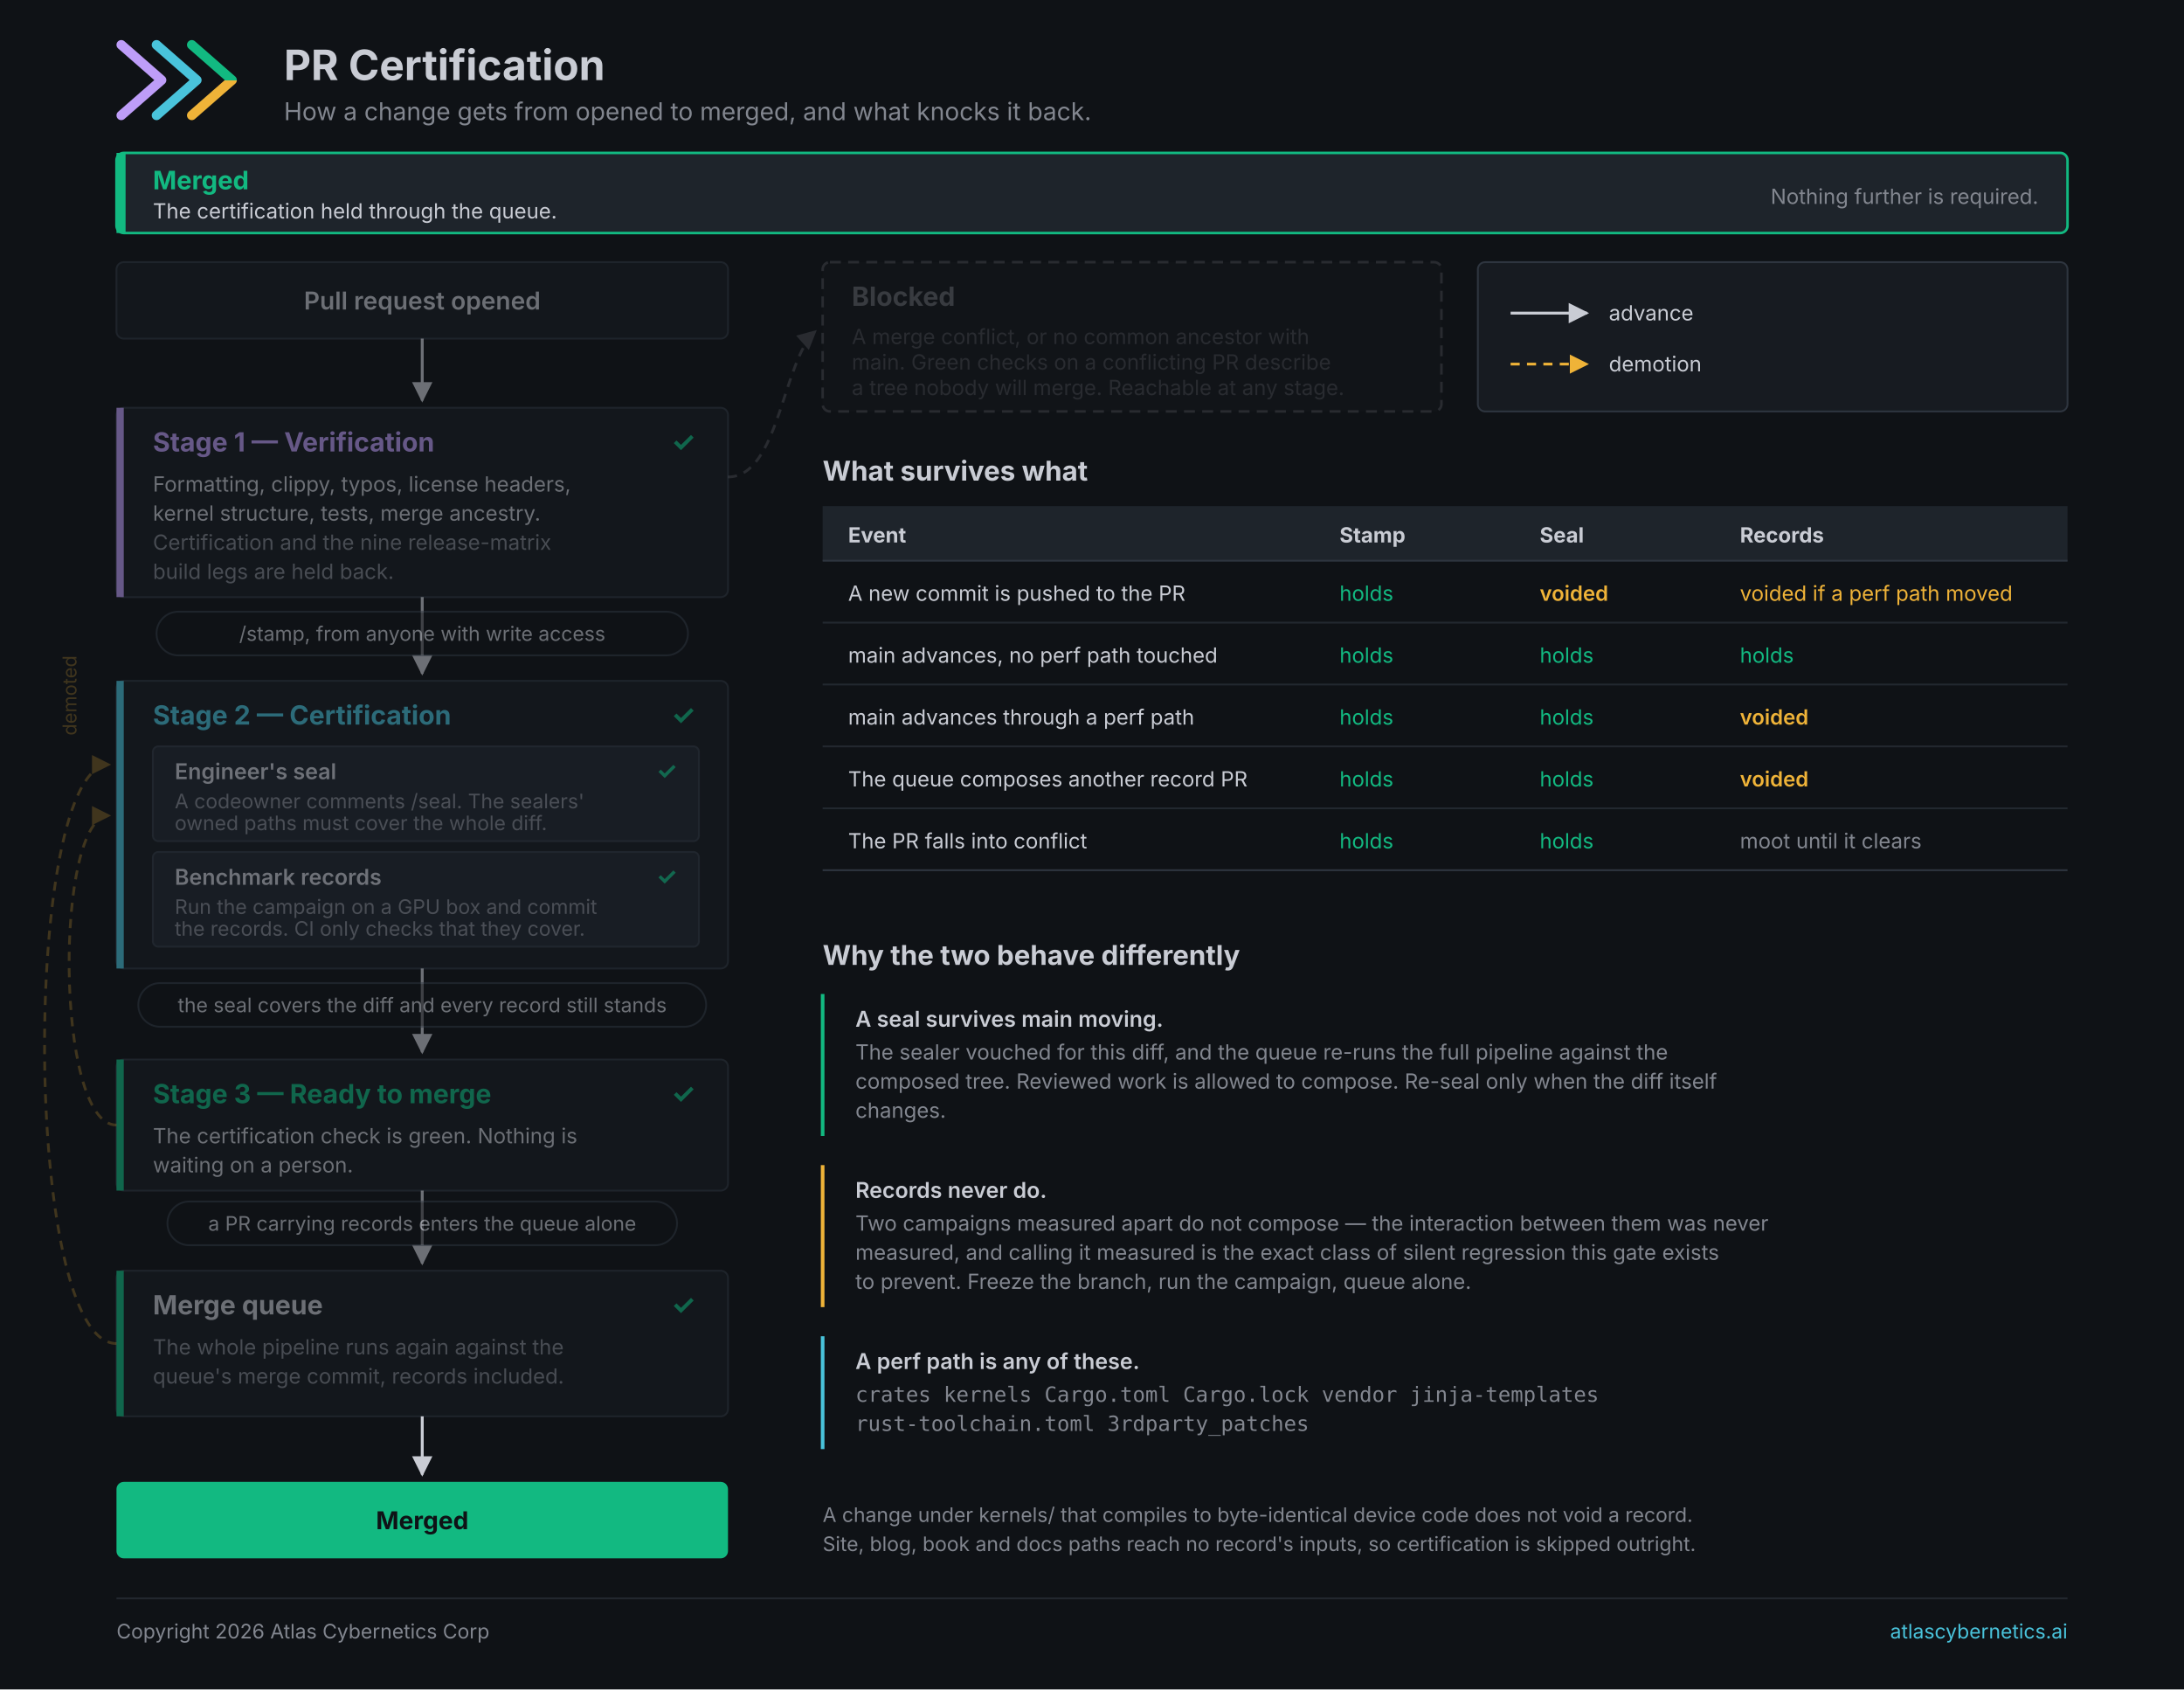
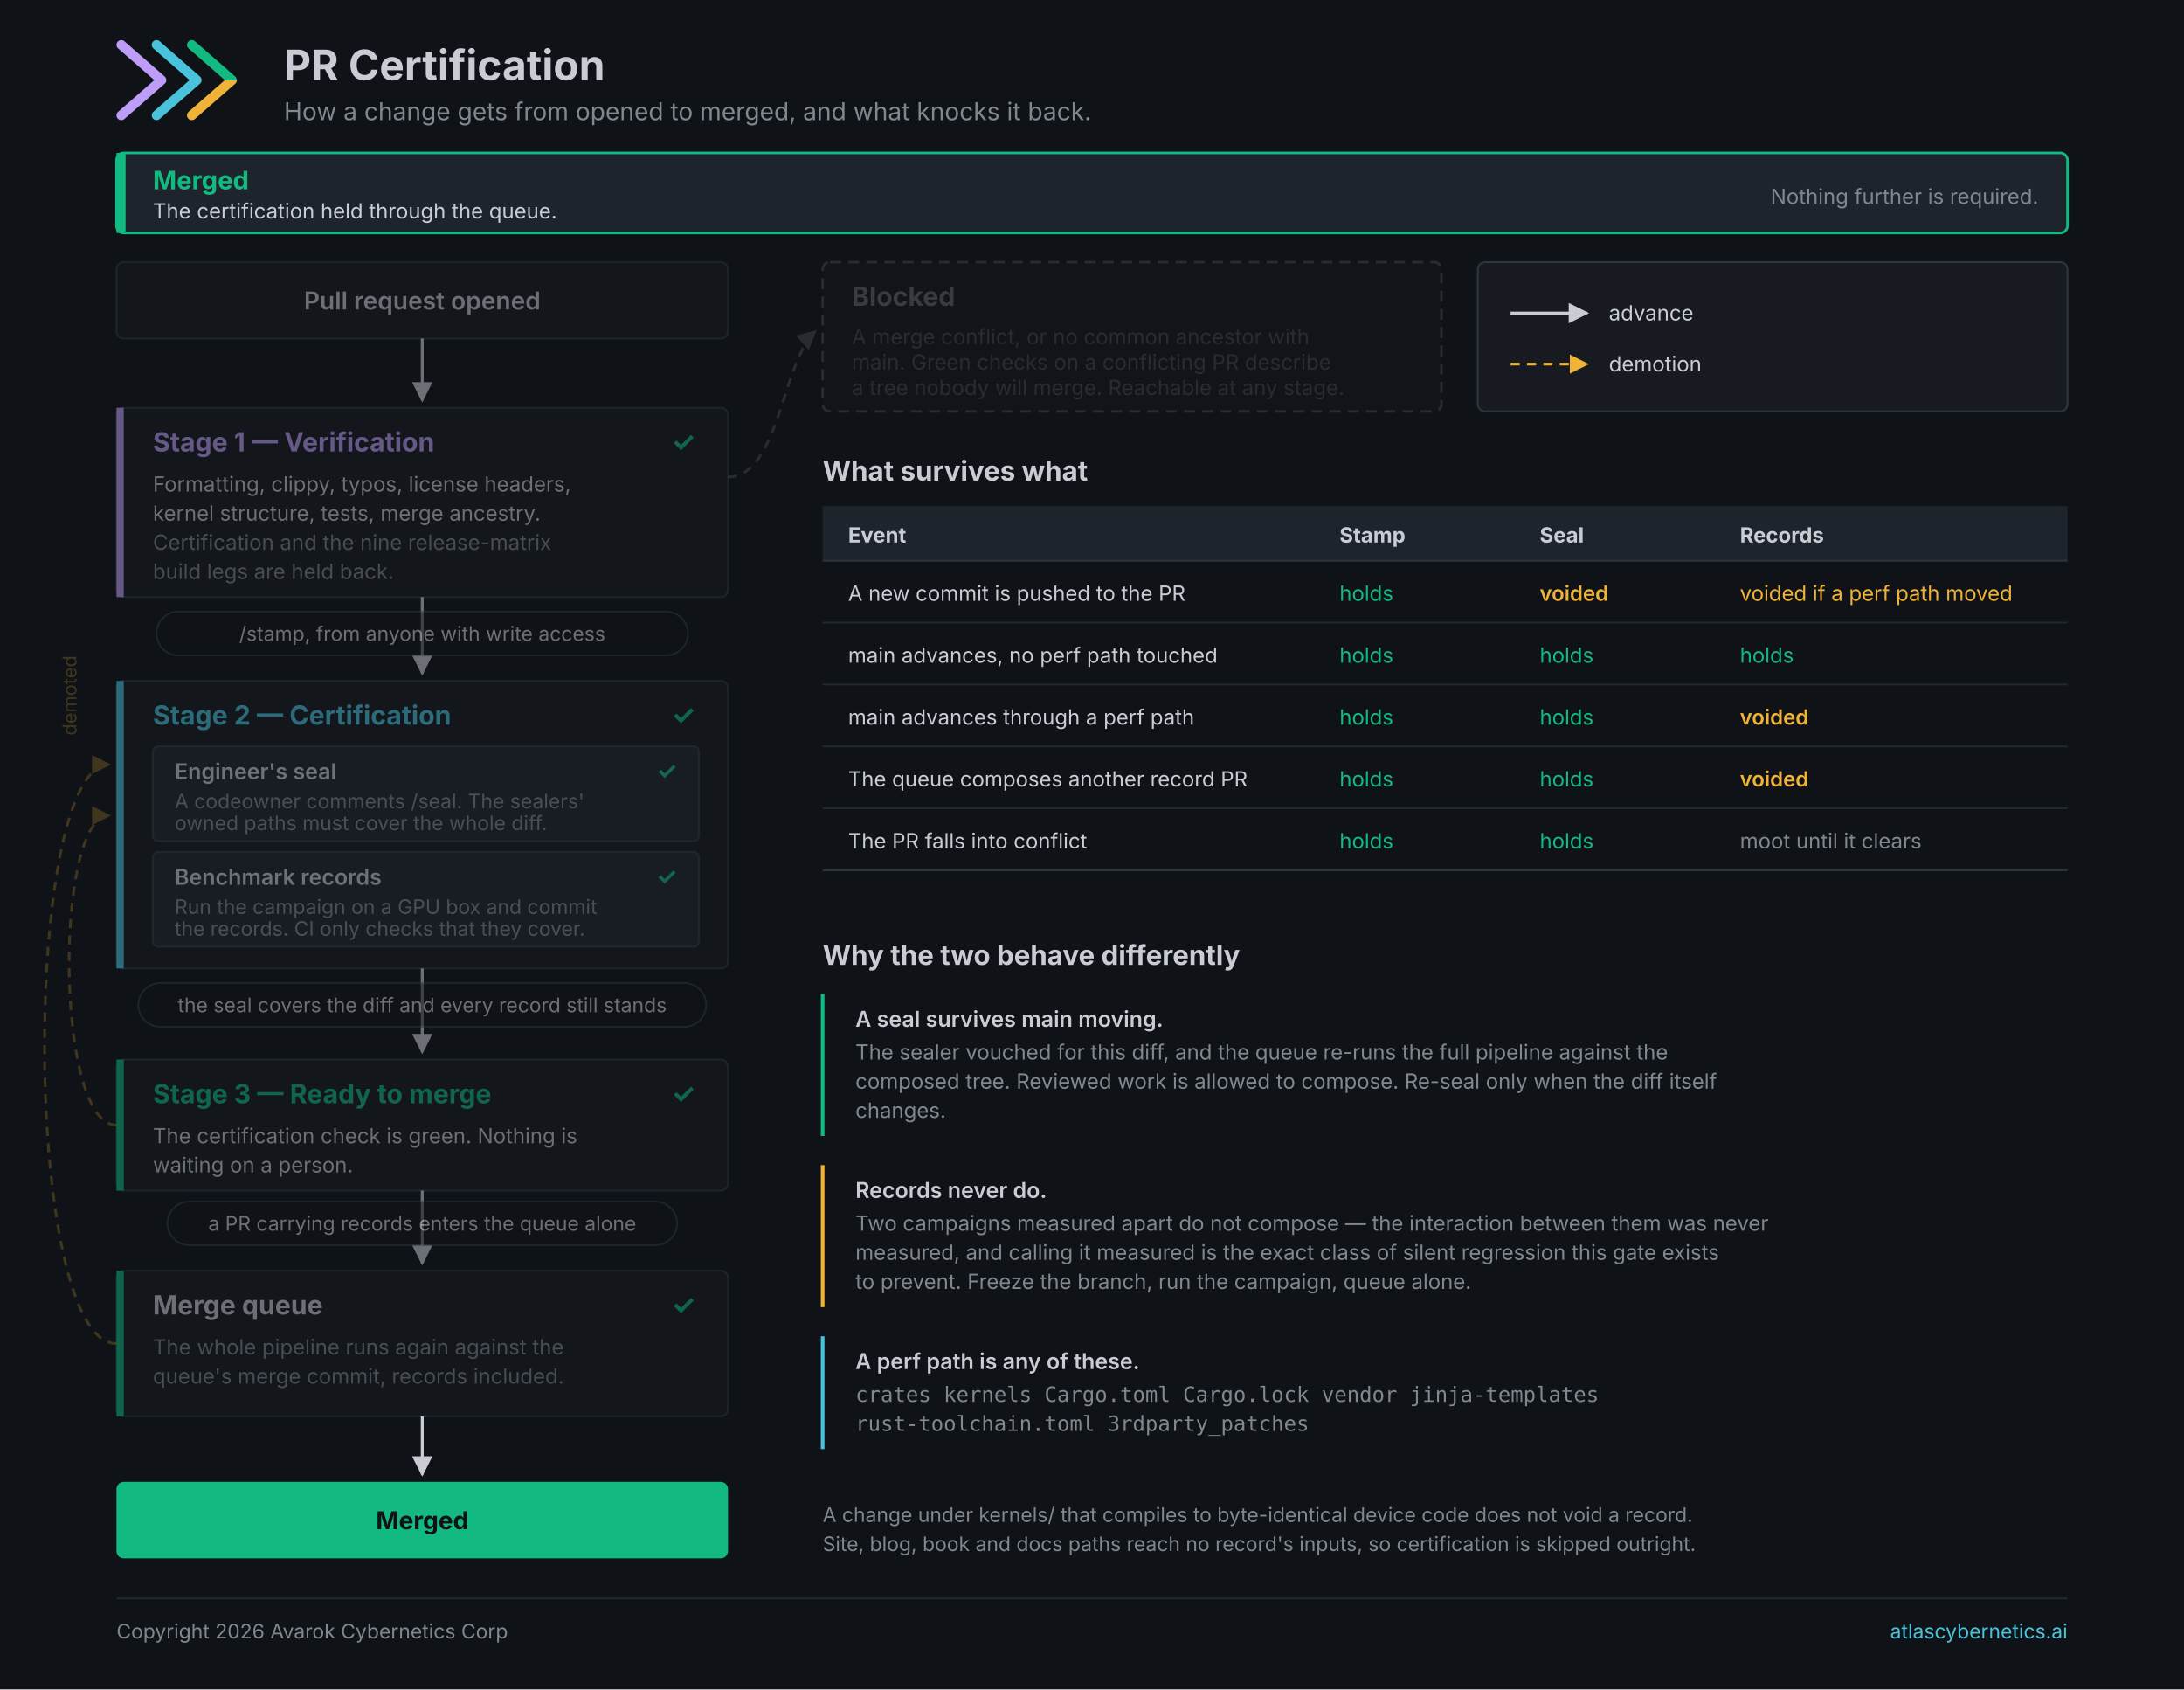
- <svg xmlns="http://www.w3.org/2000/svg" xmlns:xlink="http://www.w3.org/1999/xlink" viewBox="0 0 1200 928" width="1200" height="928" font-family="Inter, ui-sans-serif, system-ui, Segoe UI, Helvetica, Arial, sans-serif" role="img" aria-label="Atlas PR Certification — Merged">
+ <svg xmlns="http://www.w3.org/2000/svg" xmlns:xlink="http://www.w3.org/1999/xlink" viewBox="0 0 1200 928" width="1200" height="928" font-family="Inter, ui-sans-serif, system-ui, Segoe UI, Helvetica, Arial, sans-serif" role="img" aria-label="Avarok PR Certification — Merged">
  <defs>
-     <linearGradient id="atlasGoldCut" x1="0" y1="0" x2="0" y2="1">
+     <linearGradient id="avarokGoldCut" x1="0" y1="0" x2="0" y2="1">
      <stop offset="0.5" stop-color="#12B981" />
      <stop offset="0.5" stop-color="#EFB338" />
    </linearGradient>
    <marker id="tipInk" viewBox="0 0 10 10" refX="9" refY="5" markerWidth="7" markerHeight="7" orient="auto-start-reverse">
      <path d="M 0 0 L 10 5 L 0 10 z" fill="#C9CCD4" />
    </marker>
    <marker id="tipGold" viewBox="0 0 10 10" refX="9" refY="5" markerWidth="7" markerHeight="7" orient="auto-start-reverse">
      <path d="M 0 0 L 10 5 L 0 10 z" fill="#EFB338" />
    </marker>
    <marker id="tipMuted" viewBox="0 0 10 10" refX="9" refY="5" markerWidth="7" markerHeight="7" orient="auto-start-reverse">
      <path d="M 0 0 L 10 5 L 0 10 z" fill="#82868F" />
    </marker>
    <marker id="tipAccent" viewBox="0 0 10 10" refX="9" refY="5" markerWidth="7" markerHeight="7" orient="auto-start-reverse">
      <path d="M 0 0 L 10 5 L 0 10 z" fill="#12B981" />
    </marker>
  </defs>
  <rect width="1200" height="928" fill="#0F1216" />
  <g transform="translate(64 22) scale(0.06918)">
    <g fill="none" stroke-width="76" stroke-linecap="round" stroke-linejoin="round">
      <path d="M38 38L358 318L38 598" stroke="#BE9DF8" />
      <path d="M318 38L638 318L318 598" stroke="#49C3DB" />
-       <path d="M598 38L918 318L598 598" stroke="url(#atlasGoldCut)" />
+       <path d="M598 38L918 318L598 598" stroke="url(#avarokGoldCut)" />
    </g>
  </g>
  <text x="156" y="44" font-size="23" fill="#C9CCD4" font-weight="650">PR Certification</text>
  <text x="156" y="66" font-size="13.5" fill="#82868F">How a change gets from opened to merged, and what knocks it back.</text>
  <rect x="64" y="84" width="1072" height="44" rx="4" fill="#1E242B" stroke="#12B981" stroke-width="1.4" />
  <rect x="64" y="84" width="5" height="44" fill="#12B981" />
  <text x="84" y="104" font-size="14" fill="#12B981" font-weight="650">Merged</text>
  <text x="84" y="120" font-size="11.5" fill="#C9CCD4">The certification held through the queue.</text>
  <text x="1120" y="112" font-size="11.5" fill="#82868F" text-anchor="end">Nothing further is required.</text>
  <g opacity="0.5">
    <rect x="64" y="144" width="336" height="42" rx="4" fill="#171B21" stroke="#2E353F" stroke-width="1" />
    <text x="232" y="170" font-size="13.5" fill="#C9CCD4" font-weight="600" text-anchor="middle">Pull request opened</text>
  </g>
  <path d="M 232 186 L 232 220" stroke="#C9CCD4" stroke-width="1.6" fill="none" marker-end="url(#tipInk)" opacity="0.5" />
  <g opacity="0.5">
    <rect x="64" y="224" width="336" height="104" rx="4" fill="#171B21" stroke="#2E353F" stroke-width="1.0" />
    <rect x="64" y="224" width="4" height="104" fill="#BE9DF8" />
    <text x="84" y="248" font-size="14.5" fill="#BE9DF8" font-weight="650">Stage 1 — Verification</text>
    <text x="84" y="270" font-size="11.5" fill="#C9CCD4">Formatting, clippy, typos, license headers,</text>
    <text x="84" y="286" font-size="11.5" fill="#C9CCD4">kernel structure, tests, merge ancestry.</text>
    <text x="84" y="302" font-size="11.5" fill="#82868F">Certification and the nine release-matrix</text>
    <text x="84" y="318" font-size="11.5" fill="#82868F">build legs are held back.</text>
    <text x="382" y="248" font-size="15" fill="#12B981" font-weight="650" text-anchor="end">✓</text>
  </g>
  <path d="M 232 328 L 232 370" stroke="#C9CCD4" stroke-width="1.6" fill="none" marker-end="url(#tipInk)" opacity="0.5" />
  <g opacity="0.5">
    <rect x="86.0" y="336" width="292" height="24" rx="12" fill="#0F1216" stroke="#2E353F" stroke-width="1" />
    <text x="232" y="352" font-size="11" fill="#C9CCD4" text-anchor="middle">/stamp, from anyone with write access</text>
  </g>
  <g opacity="0.5">
    <rect x="64" y="374" width="336" height="158" rx="4" fill="#171B21" stroke="#2E353F" stroke-width="1.0" />
    <rect x="64" y="374" width="4" height="158" fill="#49C3DB" />
    <text x="84" y="398" font-size="14.5" fill="#49C3DB" font-weight="650">Stage 2 — Certification</text>
    <text x="382" y="398" font-size="15" fill="#12B981" font-weight="650" text-anchor="end">✓</text>
  </g>
  <g opacity="0.5">
    <rect x="84" y="410" width="300" height="52" rx="3" fill="#1E242B" stroke="#2E353F" stroke-width="1" />
    <text x="96" y="428" font-size="12" fill="#C9CCD4" font-weight="600">Engineer's seal</text>
    <text x="96" y="444" font-size="11" fill="#82868F">A codeowner comments /seal. The sealers'</text>
    <text x="96" y="456" font-size="11" fill="#82868F">owned paths must cover the whole diff.</text>
    <text x="372" y="428" font-size="13" fill="#12B981" font-weight="650" text-anchor="end">✓</text>
  </g>
  <g opacity="0.5">
    <rect x="84" y="468" width="300" height="52" rx="3" fill="#1E242B" stroke="#2E353F" stroke-width="1" />
    <text x="96" y="486" font-size="12" fill="#C9CCD4" font-weight="600">Benchmark records</text>
    <text x="96" y="502" font-size="11" fill="#82868F">Run the campaign on a GPU box and commit</text>
    <text x="96" y="514" font-size="11" fill="#82868F">the records. CI only checks that they cover.</text>
    <text x="372" y="486" font-size="13" fill="#12B981" font-weight="650" text-anchor="end">✓</text>
  </g>
  <path d="M 232 532 L 232 578" stroke="#C9CCD4" stroke-width="1.6" fill="none" marker-end="url(#tipInk)" opacity="0.5" />
  <g opacity="0.5">
    <rect x="76.0" y="540" width="312" height="24" rx="12" fill="#0F1216" stroke="#2E353F" stroke-width="1" />
    <text x="232" y="556" font-size="11" fill="#C9CCD4" text-anchor="middle">the seal covers the diff and every record still stands</text>
  </g>
  <g opacity="0.5">
    <rect x="64" y="582" width="336" height="72" rx="4" fill="#171B21" stroke="#2E353F" stroke-width="1.0" />
    <rect x="64" y="582" width="4" height="72" fill="#12B981" />
    <text x="84" y="606" font-size="14.5" fill="#12B981" font-weight="650">Stage 3 — Ready to merge</text>
    <text x="84" y="628" font-size="11.5" fill="#C9CCD4">The certification check is green. Nothing is</text>
    <text x="84" y="644" font-size="11.5" fill="#C9CCD4">waiting on a person.</text>
    <text x="382" y="606" font-size="15" fill="#12B981" font-weight="650" text-anchor="end">✓</text>
  </g>
  <path d="M 232 654 L 232 694" stroke="#C9CCD4" stroke-width="1.6" fill="none" marker-end="url(#tipInk)" opacity="0.5" />
  <g opacity="0.5">
    <rect x="92.0" y="660" width="280" height="24" rx="12" fill="#0F1216" stroke="#2E353F" stroke-width="1" />
    <text x="232" y="676" font-size="11" fill="#C9CCD4" text-anchor="middle">a PR carrying records enters the queue alone</text>
  </g>
  <g opacity="0.5">
    <rect x="64" y="698" width="336" height="80" rx="4" fill="#171B21" stroke="#2E353F" stroke-width="1.0" />
    <rect x="64" y="698" width="4" height="80" fill="#12B981" />
    <text x="84" y="722" font-size="14.5" fill="#C9CCD4" font-weight="650">Merge queue</text>
    <text x="84" y="744" font-size="11.5" fill="#82868F">The whole pipeline runs again against the</text>
    <text x="84" y="760" font-size="11.5" fill="#82868F">queue's merge commit, records included.</text>
    <text x="382" y="722" font-size="15" fill="#12B981" font-weight="650" text-anchor="end">✓</text>
  </g>
  <path d="M 232 778 L 232 810" stroke="#C9CCD4" stroke-width="1.6" fill="none" marker-end="url(#tipInk)" opacity="1" />
  <g opacity="1">
    <rect x="64" y="814" width="336" height="42" rx="4" fill="#12B981" />
    <text x="232" y="840" font-size="13.5" fill="#0F1216" font-weight="650" text-anchor="middle">Merged</text>
  </g>
  <path d="M 64 618 C 30 618, 30 448, 60 448" stroke="#EFB338" stroke-width="1.5" fill="none" marker-end="url(#tipGold)" opacity="0.22" stroke-dasharray="5 4" />
  <path d="M 64 738 C 12 738, 12 420, 60 420" stroke="#EFB338" stroke-width="1.5" fill="none" marker-end="url(#tipGold)" opacity="0.22" stroke-dasharray="5 4" />
  <text x="42" y="404" font-size="10.5" fill="#EFB338" opacity="0.22" transform="rotate(-90 42 404)">demoted</text>
  <path d="M 400 262 C 428 262, 430 198, 448 182" stroke="#82868F" stroke-width="1.5" fill="none" marker-end="url(#tipMuted)" opacity="0.22" stroke-dasharray="5 4" />
  <g opacity="0.22">
    <rect x="452" y="144" width="340" height="82" rx="4" fill="#171B21" stroke="#82868F" stroke-width="1.4" stroke-dasharray="6 4" />
    <text x="468" y="168" font-size="14.5" fill="#C9CCD4" font-weight="650">Blocked</text>
    <text x="468" y="189" font-size="11.5" fill="#82868F">A merge conflict, or no common ancestor with</text>
    <text x="468" y="203" font-size="11.5" fill="#82868F">main. Green checks on a conflicting PR describe</text>
    <text x="468" y="217" font-size="11.5" fill="#82868F">a tree nobody will merge. Reachable at any stage.</text>
  </g>
  <rect x="812" y="144" width="324" height="82" rx="4" fill="#171B21" stroke="#2E353F" stroke-width="1" />
  <path d="M 830 172 L 872 172" stroke="#C9CCD4" stroke-width="1.6" fill="none" marker-end="url(#tipInk)" opacity="1" />
  <text x="884" y="176" font-size="11.5" fill="#C9CCD4">advance</text>
  <path d="M 830 200 L 872 200" stroke="#EFB338" stroke-width="1.5" fill="none" marker-end="url(#tipGold)" opacity="1" stroke-dasharray="5 4" />
  <text x="884" y="204" font-size="11.5" fill="#C9CCD4">demotion</text>
  <text x="452" y="264" font-size="15" fill="#C9CCD4" font-weight="650">What survives what</text>
  <rect x="452" y="278" width="684" height="30" fill="#1E242B" />
  <text x="466" y="298" font-size="11.5" fill="#C9CCD4" font-weight="650">Event</text>
  <text x="736" y="298" font-size="11.5" fill="#C9CCD4" font-weight="650">Stamp</text>
  <text x="846" y="298" font-size="11.5" fill="#C9CCD4" font-weight="650">Seal</text>
  <text x="956" y="298" font-size="11.5" fill="#C9CCD4" font-weight="650">Records</text>
  <g opacity="1">
    <text x="466" y="330" font-size="11.5" fill="#C9CCD4">A new commit is pushed to the PR</text>
    <text x="736" y="330" font-size="11.5" fill="#12B981">holds</text>
    <text x="846" y="330" font-size="11.5" fill="#EFB338" font-weight="600">voided</text>
    <text x="956" y="330" font-size="11.5" fill="#EFB338">voided if a perf path moved</text>
  </g>
  <g opacity="1">
    <text x="466" y="364" font-size="11.5" fill="#C9CCD4">main advances, no perf path touched</text>
    <text x="736" y="364" font-size="11.5" fill="#12B981">holds</text>
    <text x="846" y="364" font-size="11.5" fill="#12B981">holds</text>
    <text x="956" y="364" font-size="11.5" fill="#12B981">holds</text>
  </g>
  <g opacity="1">
    <text x="466" y="398" font-size="11.5" fill="#C9CCD4">main advances through a perf path</text>
    <text x="736" y="398" font-size="11.5" fill="#12B981">holds</text>
    <text x="846" y="398" font-size="11.5" fill="#12B981">holds</text>
    <text x="956" y="398" font-size="11.5" fill="#EFB338" font-weight="600">voided</text>
  </g>
  <g opacity="1">
    <text x="466" y="432" font-size="11.5" fill="#C9CCD4">The queue composes another record PR</text>
    <text x="736" y="432" font-size="11.5" fill="#12B981">holds</text>
    <text x="846" y="432" font-size="11.5" fill="#12B981">holds</text>
    <text x="956" y="432" font-size="11.5" fill="#EFB338" font-weight="600">voided</text>
  </g>
  <g opacity="1">
    <text x="466" y="466" font-size="11.5" fill="#C9CCD4">The PR falls into conflict</text>
    <text x="736" y="466" font-size="11.5" fill="#12B981">holds</text>
    <text x="846" y="466" font-size="11.5" fill="#12B981">holds</text>
    <text x="956" y="466" font-size="11.5" fill="#82868F">moot until it clears</text>
  </g>
  <line x1="452" y1="308" x2="1136" y2="308" stroke="#2E353F" />
  <line x1="452" y1="342" x2="1136" y2="342" stroke="#22282F" />
  <line x1="452" y1="376" x2="1136" y2="376" stroke="#22282F" />
  <line x1="452" y1="410" x2="1136" y2="410" stroke="#22282F" />
  <line x1="452" y1="444" x2="1136" y2="444" stroke="#22282F" />
  <line x1="452" y1="478" x2="1136" y2="478" stroke="#2E353F" />
  <text x="452" y="530" font-size="15" fill="#C9CCD4" font-weight="650">Why the two behave differently</text>
  <line x1="452" y1="546" x2="452" y2="624" stroke="#12B981" stroke-width="2" />
  <text x="470" y="564" font-size="12" fill="#C9CCD4" font-weight="600">A seal survives main moving.</text>
  <text x="470" y="582" font-size="11.5" fill="#82868F">The sealer vouched for this diff, and the queue re-runs the full pipeline against the</text>
  <text x="470" y="598" font-size="11.5" fill="#82868F">composed tree. Reviewed work is allowed to compose. Re-seal only when the diff itself</text>
  <text x="470" y="614" font-size="11.5" fill="#82868F">changes.</text>
  <line x1="452" y1="640" x2="452" y2="718" stroke="#EFB338" stroke-width="2" />
  <text x="470" y="658" font-size="12" fill="#C9CCD4" font-weight="600">Records never do.</text>
  <text x="470" y="676" font-size="11.5" fill="#82868F">Two campaigns measured apart do not compose — the interaction between them was never</text>
  <text x="470" y="692" font-size="11.5" fill="#82868F">measured, and calling it measured is the exact class of silent regression this gate exists</text>
  <text x="470" y="708" font-size="11.5" fill="#82868F">to prevent. Freeze the branch, run the campaign, queue alone.</text>
  <line x1="452" y1="734" x2="452" y2="796" stroke="#49C3DB" stroke-width="2" />
  <text x="470" y="752" font-size="12" fill="#C9CCD4" font-weight="600">A perf path is any of these.</text>
  <text x="470" y="770" font-size="11.5" fill="#82868F" font-family="ui-mono, ui-monospace, SFMono-Regular, Menlo, monospace">crates  kernels  Cargo.toml  Cargo.lock  vendor  jinja-templates</text>
  <text x="470" y="786" font-size="11.5" fill="#82868F" font-family="ui-mono, ui-monospace, SFMono-Regular, Menlo, monospace">rust-toolchain.toml  3rdparty_patches</text>
  <text x="452" y="836" font-size="11" fill="#82868F">A change under kernels/ that compiles to byte-identical device code does not void a record.</text>
  <text x="452" y="852" font-size="11" fill="#82868F">Site, blog, book and docs paths reach no record's inputs, so certification is skipped outright.</text>
  <line x1="64" y1="878" x2="1136" y2="878" stroke="#22282F" />
-   <text x="64" y="900" font-size="11" fill="#82868F">Copyright 2026 Atlas Cybernetics Corp</text>
+   <text x="64" y="900" font-size="11" fill="#82868F">Copyright 2026 Avarok Cybernetics Corp</text>
  <a href="https://atlascybernetics.ai" xlink:href="https://atlascybernetics.ai" target="_blank" rel="noopener">
    <text x="1136" y="900" font-size="11" fill="#49C3DB" text-anchor="end">atlascybernetics.ai</text>
  </a>
</svg>
